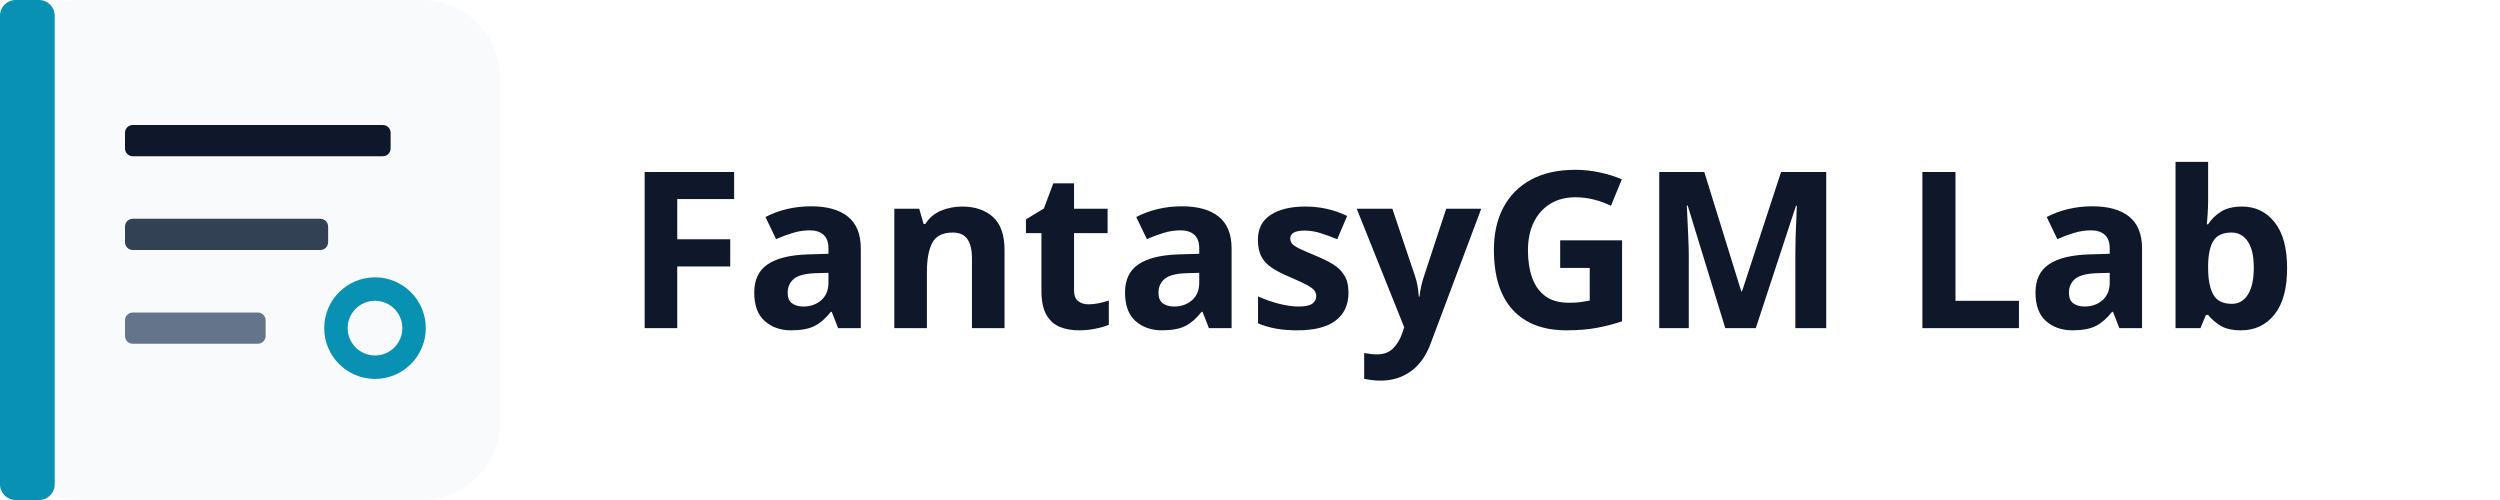
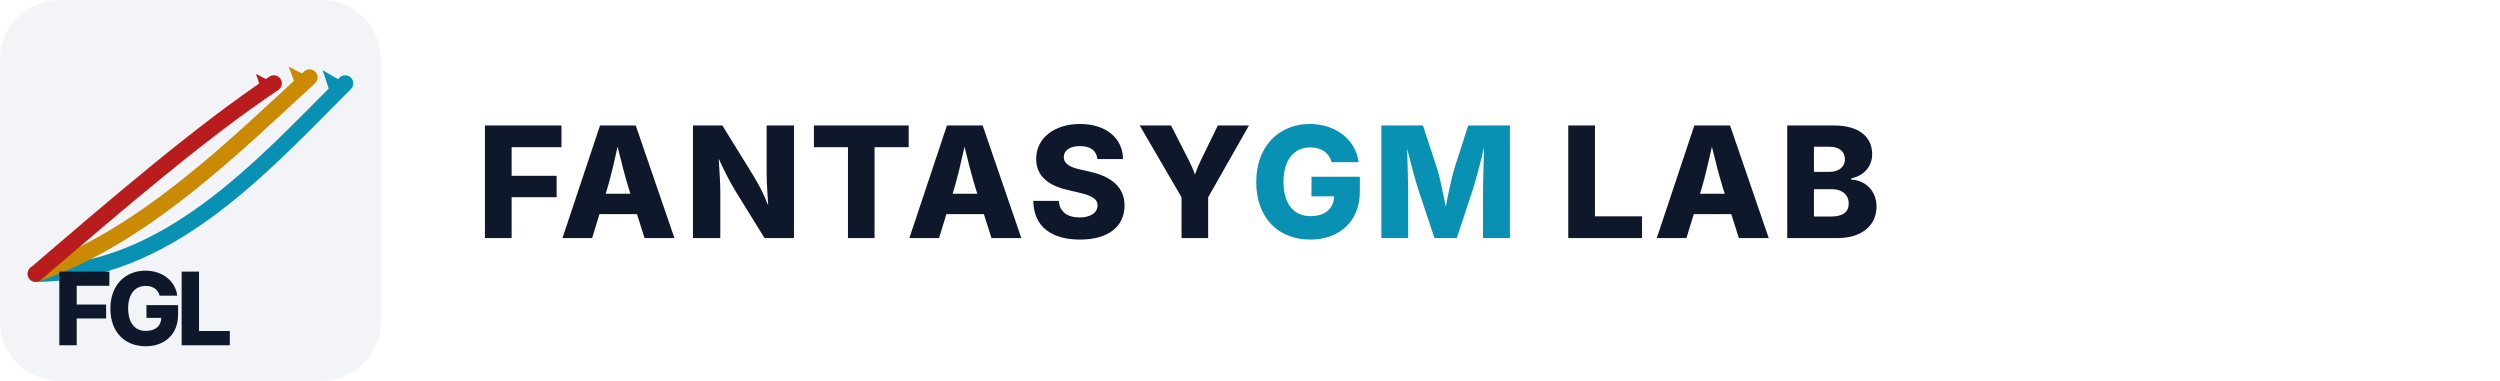
- <svg xmlns="http://www.w3.org/2000/svg" viewBox="0 0 320 64">
-   <rect width="64" height="64" rx="10" fill="#F8FAFC" />
-   <rect width="7" height="64" rx="2" fill="#0891B2" />
-   <rect x="16" y="16" width="34" height="4" rx="1" fill="#0F172A" />
-   <rect x="16" y="28" width="26" height="4" rx="1" fill="#334155" />
-   <rect x="16" y="40" width="18" height="4" rx="1" fill="#64748B" />
-   <circle cx="48" cy="42" r="5" fill="none" stroke="#0891B2" stroke-width="3" />
-   <text x="80" y="42" fill="#0F172A" font-family="Segoe UI,system-ui,sans-serif" font-size="28" font-weight="800">FantasyGM Lab</text>
+ <svg xmlns="http://www.w3.org/2000/svg" viewBox="0 0 420 64" role="img" aria-label="FantasyGM Lab">
+   <g>
+     <rect width="64" height="64" rx="10" fill="#F2F4F7" />
+     <path d="M6 46 C 28 46, 44 28, 58 14" fill="none" stroke="#0891B2" stroke-width="2.7" stroke-linecap="round" stroke-linejoin="round" />
+     <path d="M6 46 C 24 40, 40 24, 52 13" fill="none" stroke="#CA8A04" stroke-width="2.7" stroke-linecap="round" stroke-linejoin="round" />
+     <path d="M6 46 C 20 34, 34 22, 46 14" fill="none" stroke="#B91C1C" stroke-width="2.7" stroke-linecap="round" stroke-linejoin="round" />
+     <path d="M58 14 L54.2 11.8 L55.6 16 Z" fill="#0891B2" />
+     <path d="M52 13 L48.5 11.2 L50 15.2 Z" fill="#CA8A04" />
+     <path d="M46 14 L43 12.4 L44.2 16 Z" fill="#B91C1C" />
+     <text x="9" y="58" fill="#0F172A" font-family="Inter,Segoe UI,system-ui,sans-serif" font-size="17" font-weight="800" letter-spacing="-1.1">FGL</text>
+   </g>
+   <text x="80" y="40" fill="#0F172A" font-family="Inter,Segoe UI,system-ui,sans-serif" font-size="26" font-weight="800" letter-spacing="0.04em">FANTASY</text>
+   <text x="210" y="40" fill="#0891B2" font-family="Inter,Segoe UI,system-ui,sans-serif" font-size="26" font-weight="800" letter-spacing="0.04em">GM</text>
+   <text x="262" y="40" fill="#0F172A" font-family="Inter,Segoe UI,system-ui,sans-serif" font-size="26" font-weight="800" letter-spacing="0.04em">LAB</text>
</svg>
